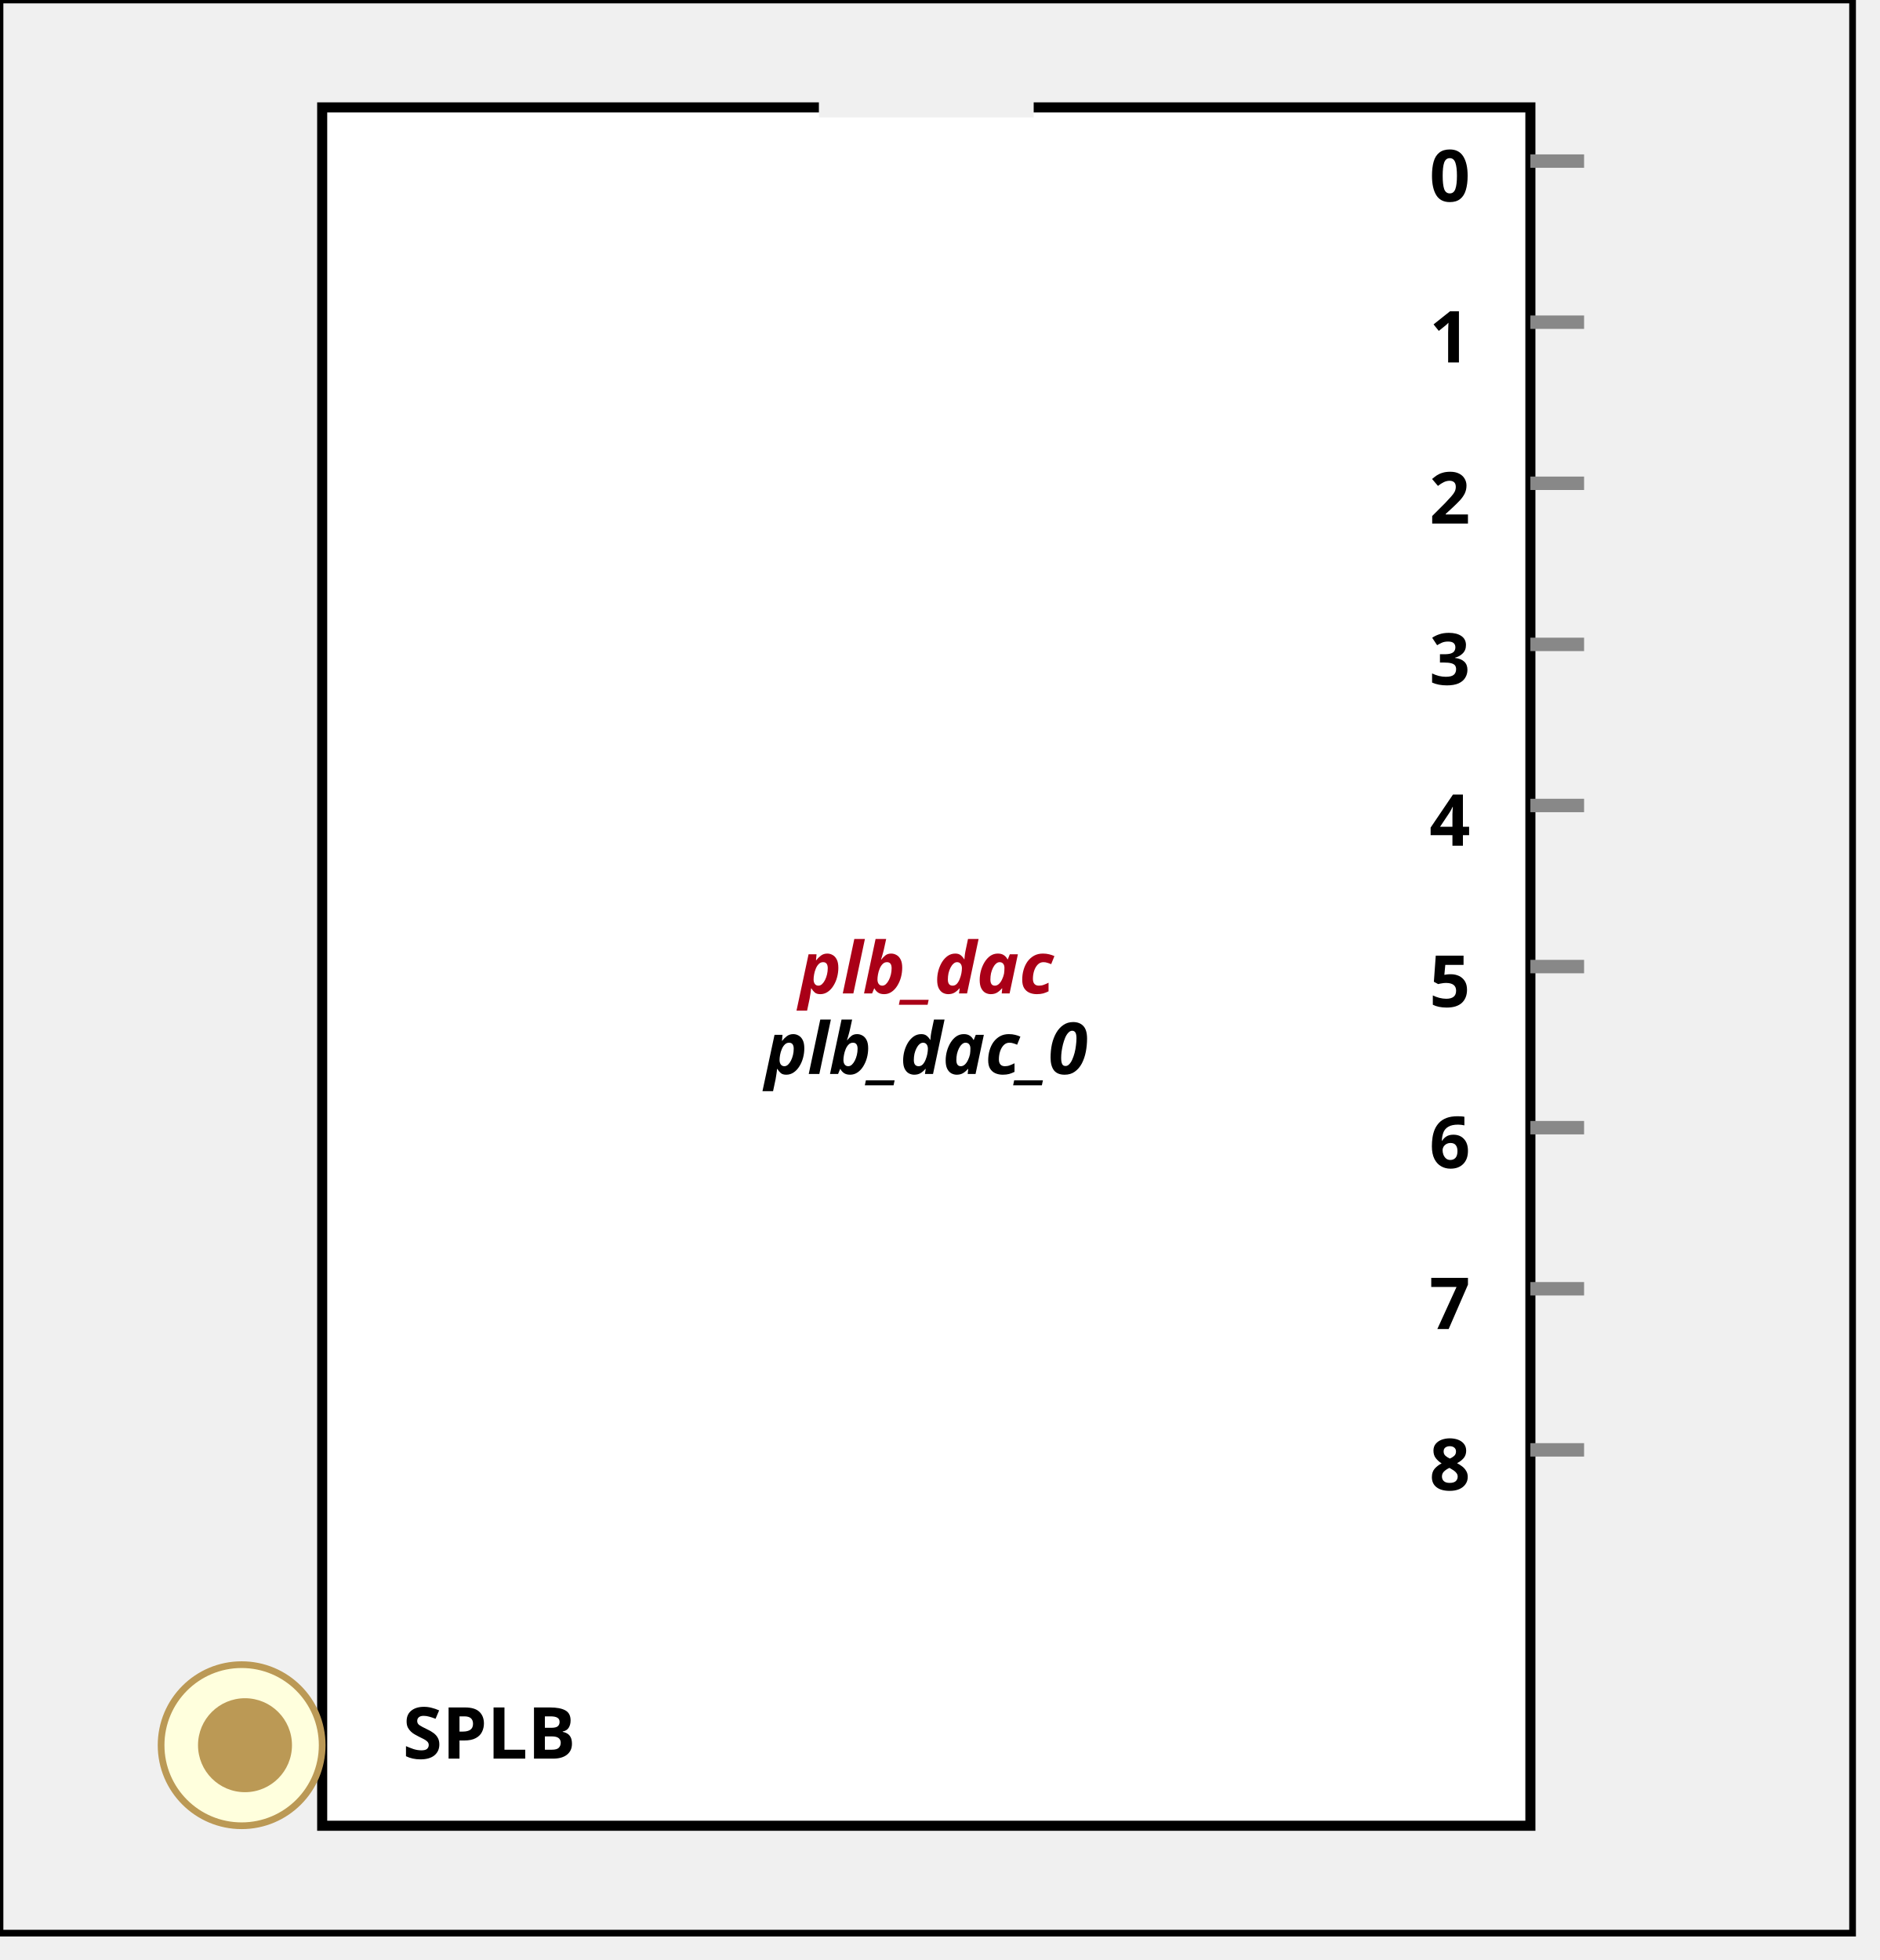
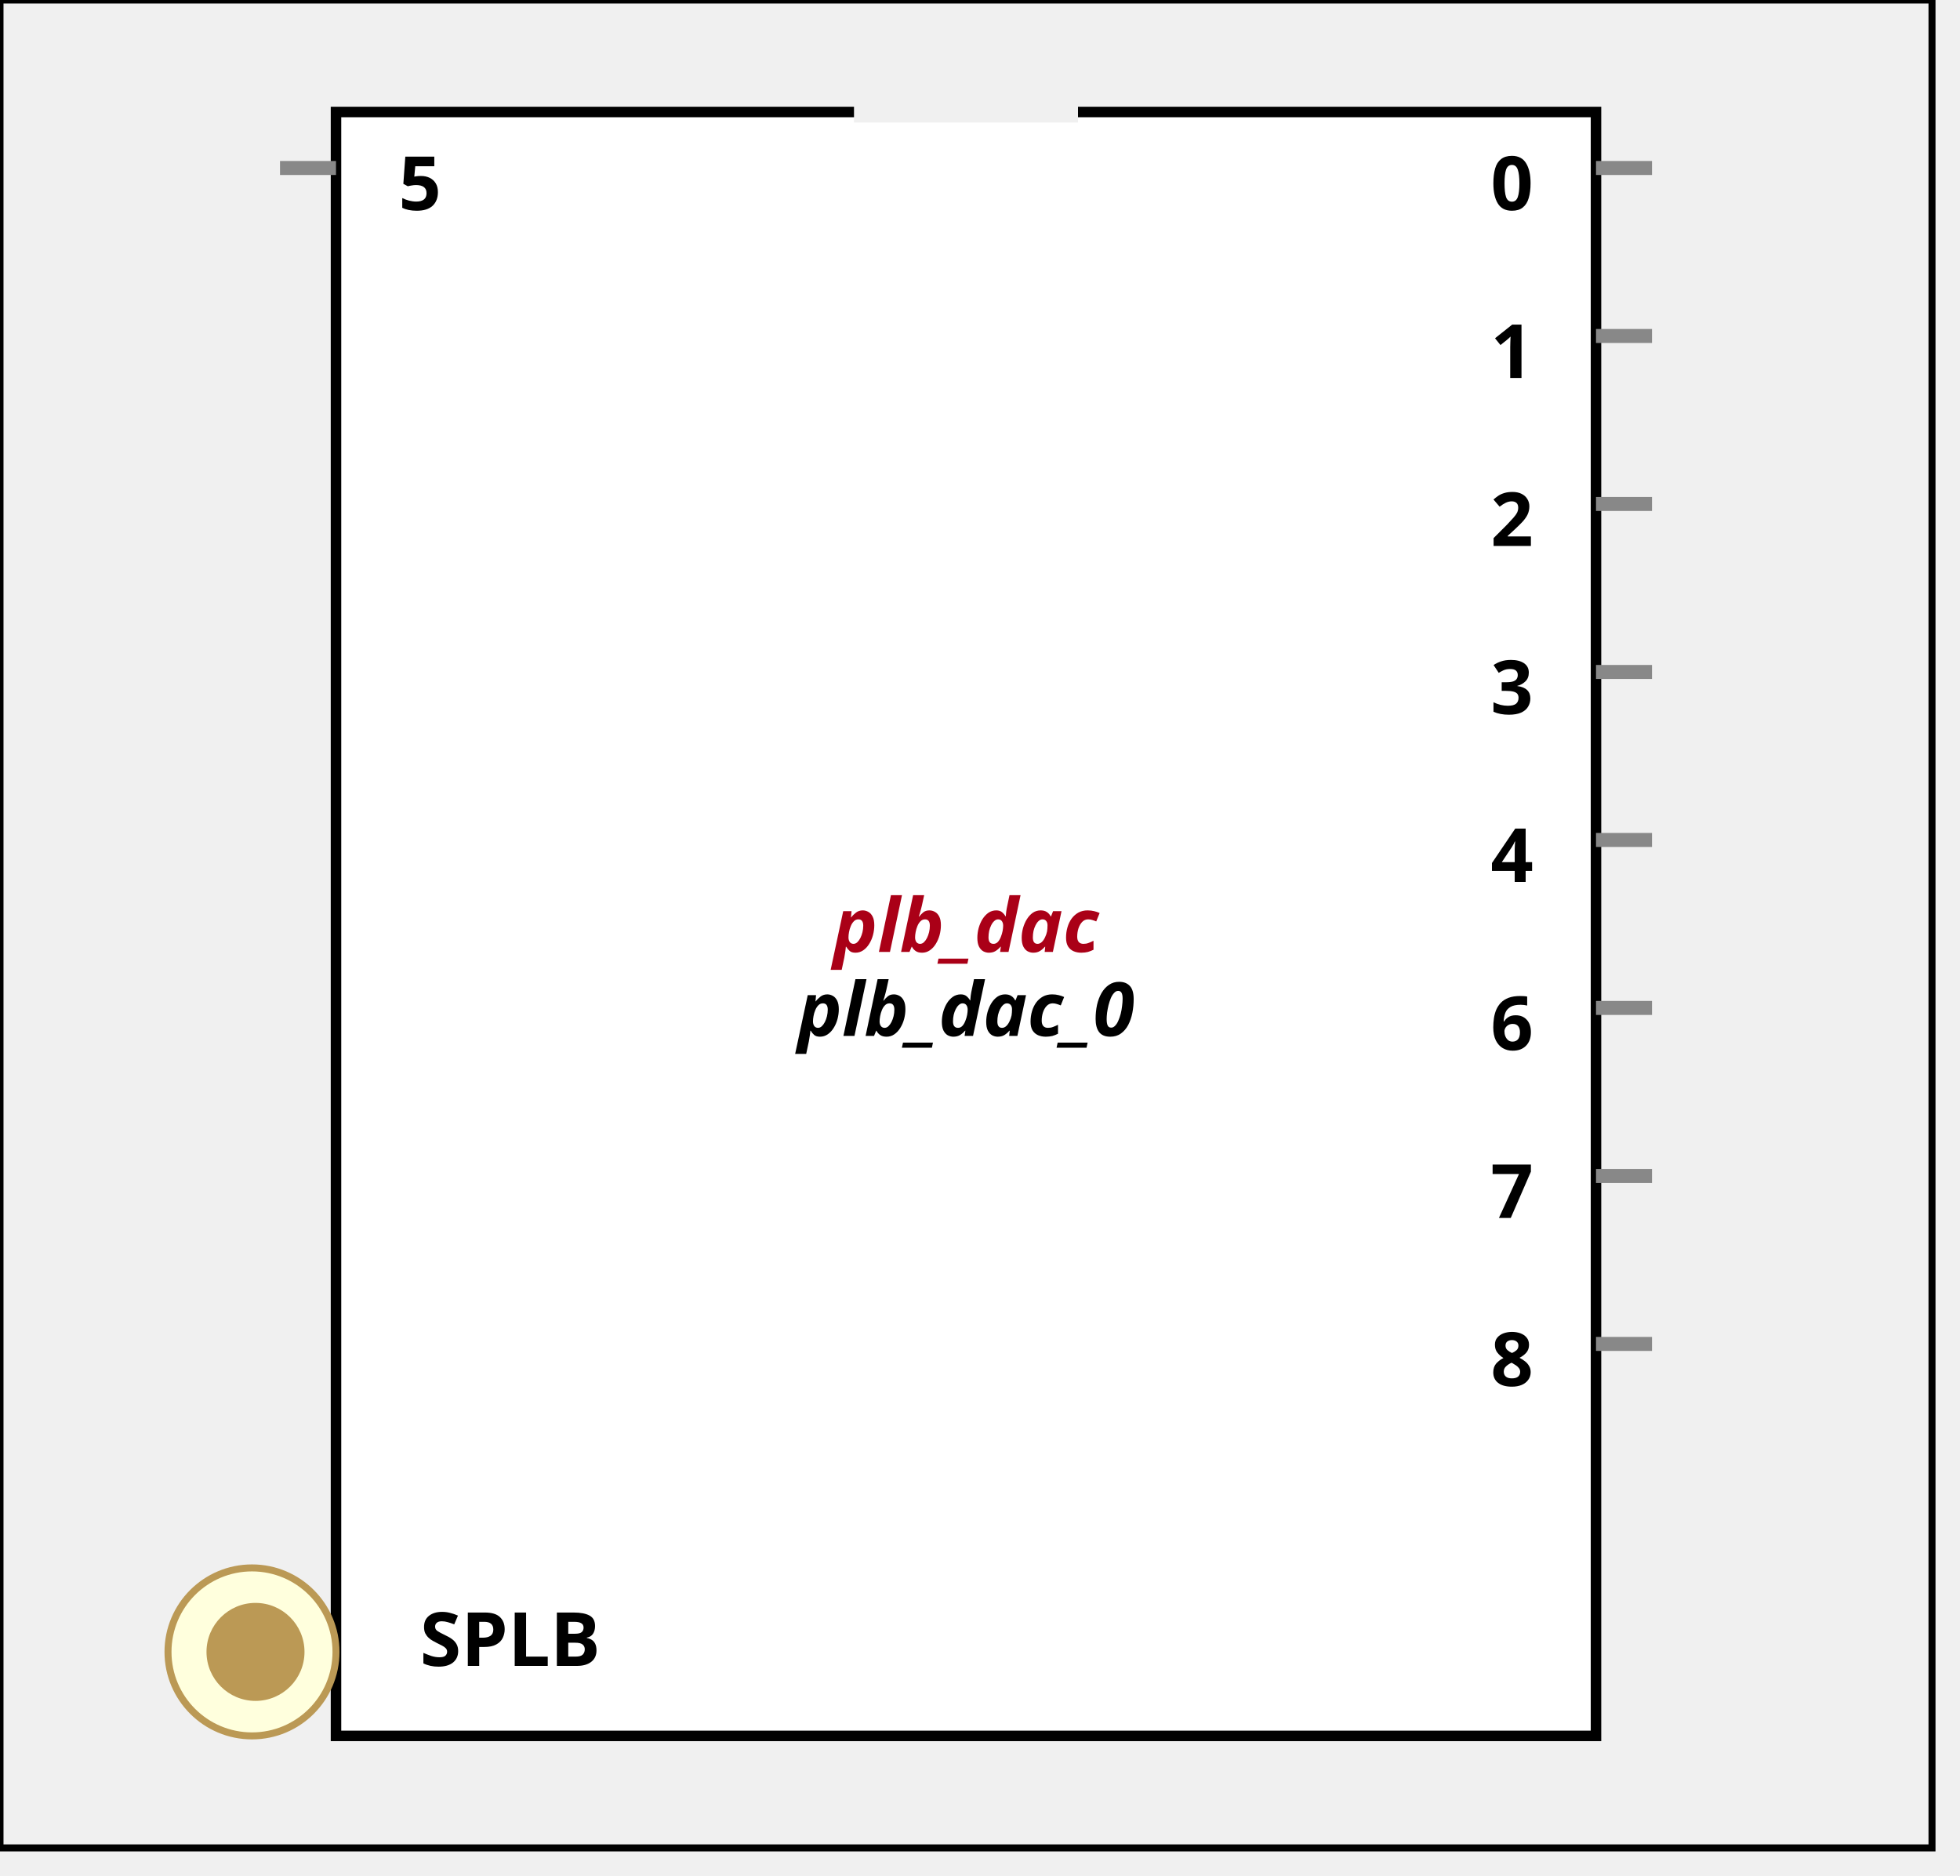
- <svg xmlns:xlink="http://www.w3.org/1999/xlink" width="280" height="292">
+ <svg xmlns:xlink="http://www.w3.org/1999/xlink" width="280" height="268">
  <defs>
    <g id="XIL_BifLabel">
      <rect x="0" y="0" rx="3" ry="3" width="32" height="16" style="fill:#990066; stroke:black; stroke-width:1" />
    </g>
    <g id="XIL_busconn_TARGET">
      <circle cx="12" cy="12" r="12" style="fill:#CC3399; stroke:#990066; stroke-width:1" />
      <circle cx="12.5" cy="12" r="7" style="fill:#990066; stroke:none;" />
    </g>
    <g id="XIL_busconn_INITIATOR">
      <rect x="0" y="0" width="24" height="24" style="fill:#CC3399; stroke:#990066; stroke-width:1" />
      <rect x="5.5" y="5" width="14" height="14" style="fill:#990066; stroke:none;" />
    </g>
    <g id="LMB_BifLabel">
      <rect x="0" y="0" rx="3" ry="3" width="32" height="16" style="fill:#7777FF; stroke:black; stroke-width:1" />
    </g>
    <g id="LMB_busconn_SLAVE">
      <circle cx="12" cy="12" r="12" style="fill:#DDDDFF; stroke:#7777FF; stroke-width:1" />
      <circle cx="12.5" cy="12" r="7" style="fill:#7777FF; stroke:none;" />
    </g>
    <g id="LMB_busconn_MASTER">
      <rect x="0" y="0" width="24" height="24" style="fill:#DDDDFF; stroke:#7777FF; stroke-width:1" />
      <rect x="5.5" y="5" width="14" height="14" style="fill:#7777FF; stroke:none;" />
    </g>
    <g id="PLBV46_BifLabel">
      <rect x="0" y="0" rx="3" ry="3" width="32" height="16" style="fill:#BB9955; stroke:black; stroke-width:1" />
    </g>
    <g id="PLBV46_busconn_SLAVE">
      <circle cx="12" cy="12" r="12" style="fill:#FFFFDD; stroke:#BB9955; stroke-width:1" />
      <circle cx="12.5" cy="12" r="7" style="fill:#BB9955; stroke:none;" />
    </g>
    <g id="PLBV46_busconn_MASTER">
      <rect x="0" y="0" width="24" height="24" style="fill:#FFFFDD; stroke:#BB9955; stroke-width:1" />
      <rect x="5.5" y="5" width="14" height="14" style="fill:#BB9955; stroke:none;" />
    </g>
    <g id="KEY_BifLabel">
      <rect x="0" y="0" rx="3" ry="3" width="32" height="16" style="fill:#444444; stroke:black; stroke-width:1" />
    </g>
    <g id="KEY_busconn_SLAVE">
      <circle cx="12" cy="12" r="12" style="fill:#888888; stroke:#444444; stroke-width:1" />
      <circle cx="12.5" cy="12" r="7" style="fill:#444444; stroke:none;" />
    </g>
    <g id="KEY_busconn_MASTER">
      <rect x="0" y="0" width="24" height="24" style="fill:#888888; stroke:#444444; stroke-width:1" />
      <rect x="5.5" y="5" width="14" height="14" style="fill:#444444; stroke:none;" />
    </g>
    <g id="KEY_busconn_MASTER_SLAVE">
      <circle cx="12" cy="12" r="12" style="fill:#888888; stroke:#444444; stroke-width:1" />
      <circle cx="12.5" cy="12" r="7" style="fill:#444444; stroke:none;" />
      <rect x="0" y="12" width="24" height="12" style="fill:#888888; stroke:#444444; stroke-width:1" />
      <rect x="5.5" y="12" width="14" height="7" style="fill:#444444; stroke:none;" />
    </g>
    <g id="KEY_busconn_TARGET">
      <circle cx="12" cy="12" r="12" style="fill:#888888; stroke:#444444; stroke-width:1" />
      <circle cx="12.5" cy="12" r="7" style="fill:#444444; stroke:none;" />
    </g>
    <g id="KEY_busconn_INITIATOR">
      <rect x="0" y="0" width="24" height="24" style="fill:#888888; stroke:#444444; stroke-width:1" />
      <rect x="5.5" y="5" width="14" height="14" style="fill:#444444; stroke:none;" />
    </g>
    <g id="KEY_busconn_MONITOR">
      <rect x="0" y="0.5" width="24" height="7" style="fill:#444444; stroke:none;" />
      <rect x="0" y="16" width="24" height="7" style="fill:#444444; stroke:none;" />
    </g>
    <g id="KEY_busconn_USER">
      <circle cx="12" cy="12" r="12" style="fill:#888888; stroke:#444444; stroke-width:1" />
      <circle cx="12.5" cy="12" r="7" style="fill:#444444; stroke:none;" />
    </g>
    <g id="KEY_busconn_TRANSPARENT">
      <circle cx="12" cy="12" r="12" style="fill:#FFFFFF; stroke:#444444; stroke-width:1" />
      <circle cx="12.5" cy="12" r="7" style="fill:#FFFFFF; stroke:none;" />
    </g>
    <g id="HCurve" overflow="visible">
      <path d="m 0  0,      a 16 16, 0,0,0, 32,0,     z" style="fill:#F0F0F0;fill-opacity:1;stroke:black;stroke-width:1.5" />
      <line x1="0" y1="0" x2="32" y2="0" style="stroke:#F0F0F0;stroke-width:3" />
    </g>
    <g id="IPD_StandardBody">
-       <rect x="0" y="0" width="276" height="288" style="fill:#F0F0F0;fill-opacity: 1.0; stroke:#000000; stroke-width:1" />
-       <rect x="48" y="16" width="180" height="256" style="fill:#FFFFFF; fill-opacity: 1.0; stroke:#000000; stroke-width:1.5" />
+       <rect x="0" y="0" width="276" height="264" style="fill:#F0F0F0;fill-opacity: 1.0; stroke:#000000; stroke-width:1" />
+       <rect x="48" y="16" width="180" height="232" style="fill:#FFFFFF; fill-opacity: 1.0; stroke:#000000; stroke-width:1.5" />
      <use x="122" y="16" xlink:href="#HCurve" />
    </g>
    <g id="IPD_PORT">
      <rect width="8" height="8" style="fill:#888888;stroke-width:1;stroke:black;" />
    </g>
    <g id="IPD_SPort">
      <line x1="0" y1="0" x2="8" y2="0" style="stroke:#888888;stroke-width:2;stroke-opacity:1" />
    </g>
    <g id="IPD_PortClk">
      <line x1="0" y1="0" x2="7" y2="3" style="stroke:#000000;stroke-width:1;stroke-opacity:1" />
      <line x1="7" y1="3" x2="0" y2="7" style="stroke:#000000;stroke-width:1;stroke-opacity:1" />
    </g>
  </defs>
  <use x="0" y="0" xlink:href="#IPD_StandardBody" />
-   <text x="138" y="148" fill="#AA0017" stroke="none" font-size="8pt" font-style="italic" font-weight="bold" text-anchor="middle" font-family="Verdana Arial Helvetica san-serif">plb_dac</text>
-   <text x="138" y="160" fill="#000000" stroke="none" font-size="8pt" font-style="italic" font-weight="bold" text-anchor="middle" font-family="Courier Arial Helvetica san-serif">plb_dac_0</text>
+   <text x="138" y="136" fill="#AA0017" stroke="none" font-size="8pt" font-style="italic" font-weight="bold" text-anchor="middle" font-family="Verdana Arial Helvetica san-serif">plb_dac</text>
+   <text x="138" y="148" fill="#000000" stroke="none" font-size="8pt" font-style="italic" font-weight="bold" text-anchor="middle" font-family="Courier Arial Helvetica san-serif">plb_dac_0</text>
+   <use x="40" y="24" xlink:href="#IPD_SPort" />
+   <text x="60" y="30" fill="#000000" stroke="none" font-size="8pt" font-style="normal" font-weight="bold" text-anchor="middle" font-family="Verdana Arial Helvetica san-serif">5</text>
  <use x="228" y="24" xlink:href="#IPD_SPort" />
  <text x="216" y="30" fill="#000000" stroke="none" font-size="8pt" font-style="normal" font-weight="bold" text-anchor="middle" font-family="Verdana Arial Helvetica san-serif">0</text>
  <use x="228" y="48" xlink:href="#IPD_SPort" />
  <text x="216" y="54" fill="#000000" stroke="none" font-size="8pt" font-style="normal" font-weight="bold" text-anchor="middle" font-family="Verdana Arial Helvetica san-serif">1</text>
  <use x="228" y="72" xlink:href="#IPD_SPort" />
  <text x="216" y="78" fill="#000000" stroke="none" font-size="8pt" font-style="normal" font-weight="bold" text-anchor="middle" font-family="Verdana Arial Helvetica san-serif">2</text>
  <use x="228" y="96" xlink:href="#IPD_SPort" />
  <text x="216" y="102" fill="#000000" stroke="none" font-size="8pt" font-style="normal" font-weight="bold" text-anchor="middle" font-family="Verdana Arial Helvetica san-serif">3</text>
  <use x="228" y="120" xlink:href="#IPD_SPort" />
  <text x="216" y="126" fill="#000000" stroke="none" font-size="8pt" font-style="normal" font-weight="bold" text-anchor="middle" font-family="Verdana Arial Helvetica san-serif">4</text>
  <use x="228" y="144" xlink:href="#IPD_SPort" />
-   <text x="216" y="150" fill="#000000" stroke="none" font-size="8pt" font-style="normal" font-weight="bold" text-anchor="middle" font-family="Verdana Arial Helvetica san-serif">5</text>
+   <text x="216" y="150" fill="#000000" stroke="none" font-size="8pt" font-style="normal" font-weight="bold" text-anchor="middle" font-family="Verdana Arial Helvetica san-serif">6</text>
  <use x="228" y="168" xlink:href="#IPD_SPort" />
-   <text x="216" y="174" fill="#000000" stroke="none" font-size="8pt" font-style="normal" font-weight="bold" text-anchor="middle" font-family="Verdana Arial Helvetica san-serif">6</text>
+   <text x="216" y="174" fill="#000000" stroke="none" font-size="8pt" font-style="normal" font-weight="bold" text-anchor="middle" font-family="Verdana Arial Helvetica san-serif">7</text>
  <use x="228" y="192" xlink:href="#IPD_SPort" />
-   <text x="216" y="198" fill="#000000" stroke="none" font-size="8pt" font-style="normal" font-weight="bold" text-anchor="middle" font-family="Verdana Arial Helvetica san-serif">7</text>
-   <use x="228" y="216" xlink:href="#IPD_SPort" />
-   <text x="216" y="222" fill="#000000" stroke="none" font-size="8pt" font-style="normal" font-weight="bold" text-anchor="middle" font-family="Verdana Arial Helvetica san-serif">8</text>
-   <use x="24" y="248" xlink:href="#PLBV46_busconn_SLAVE" />
-   <text x="60" y="262" fill="#000000" stroke="none" font-size="8pt" font-style="normal" font-weight="bold" font-family="Verdana Arial Helvetica san-serif">SPLB</text>
+   <text x="216" y="198" fill="#000000" stroke="none" font-size="8pt" font-style="normal" font-weight="bold" text-anchor="middle" font-family="Verdana Arial Helvetica san-serif">8</text>
+   <use x="24" y="224" xlink:href="#PLBV46_busconn_SLAVE" />
+   <text x="60" y="238" fill="#000000" stroke="none" font-size="8pt" font-style="normal" font-weight="bold" font-family="Verdana Arial Helvetica san-serif">SPLB</text>
</svg>
